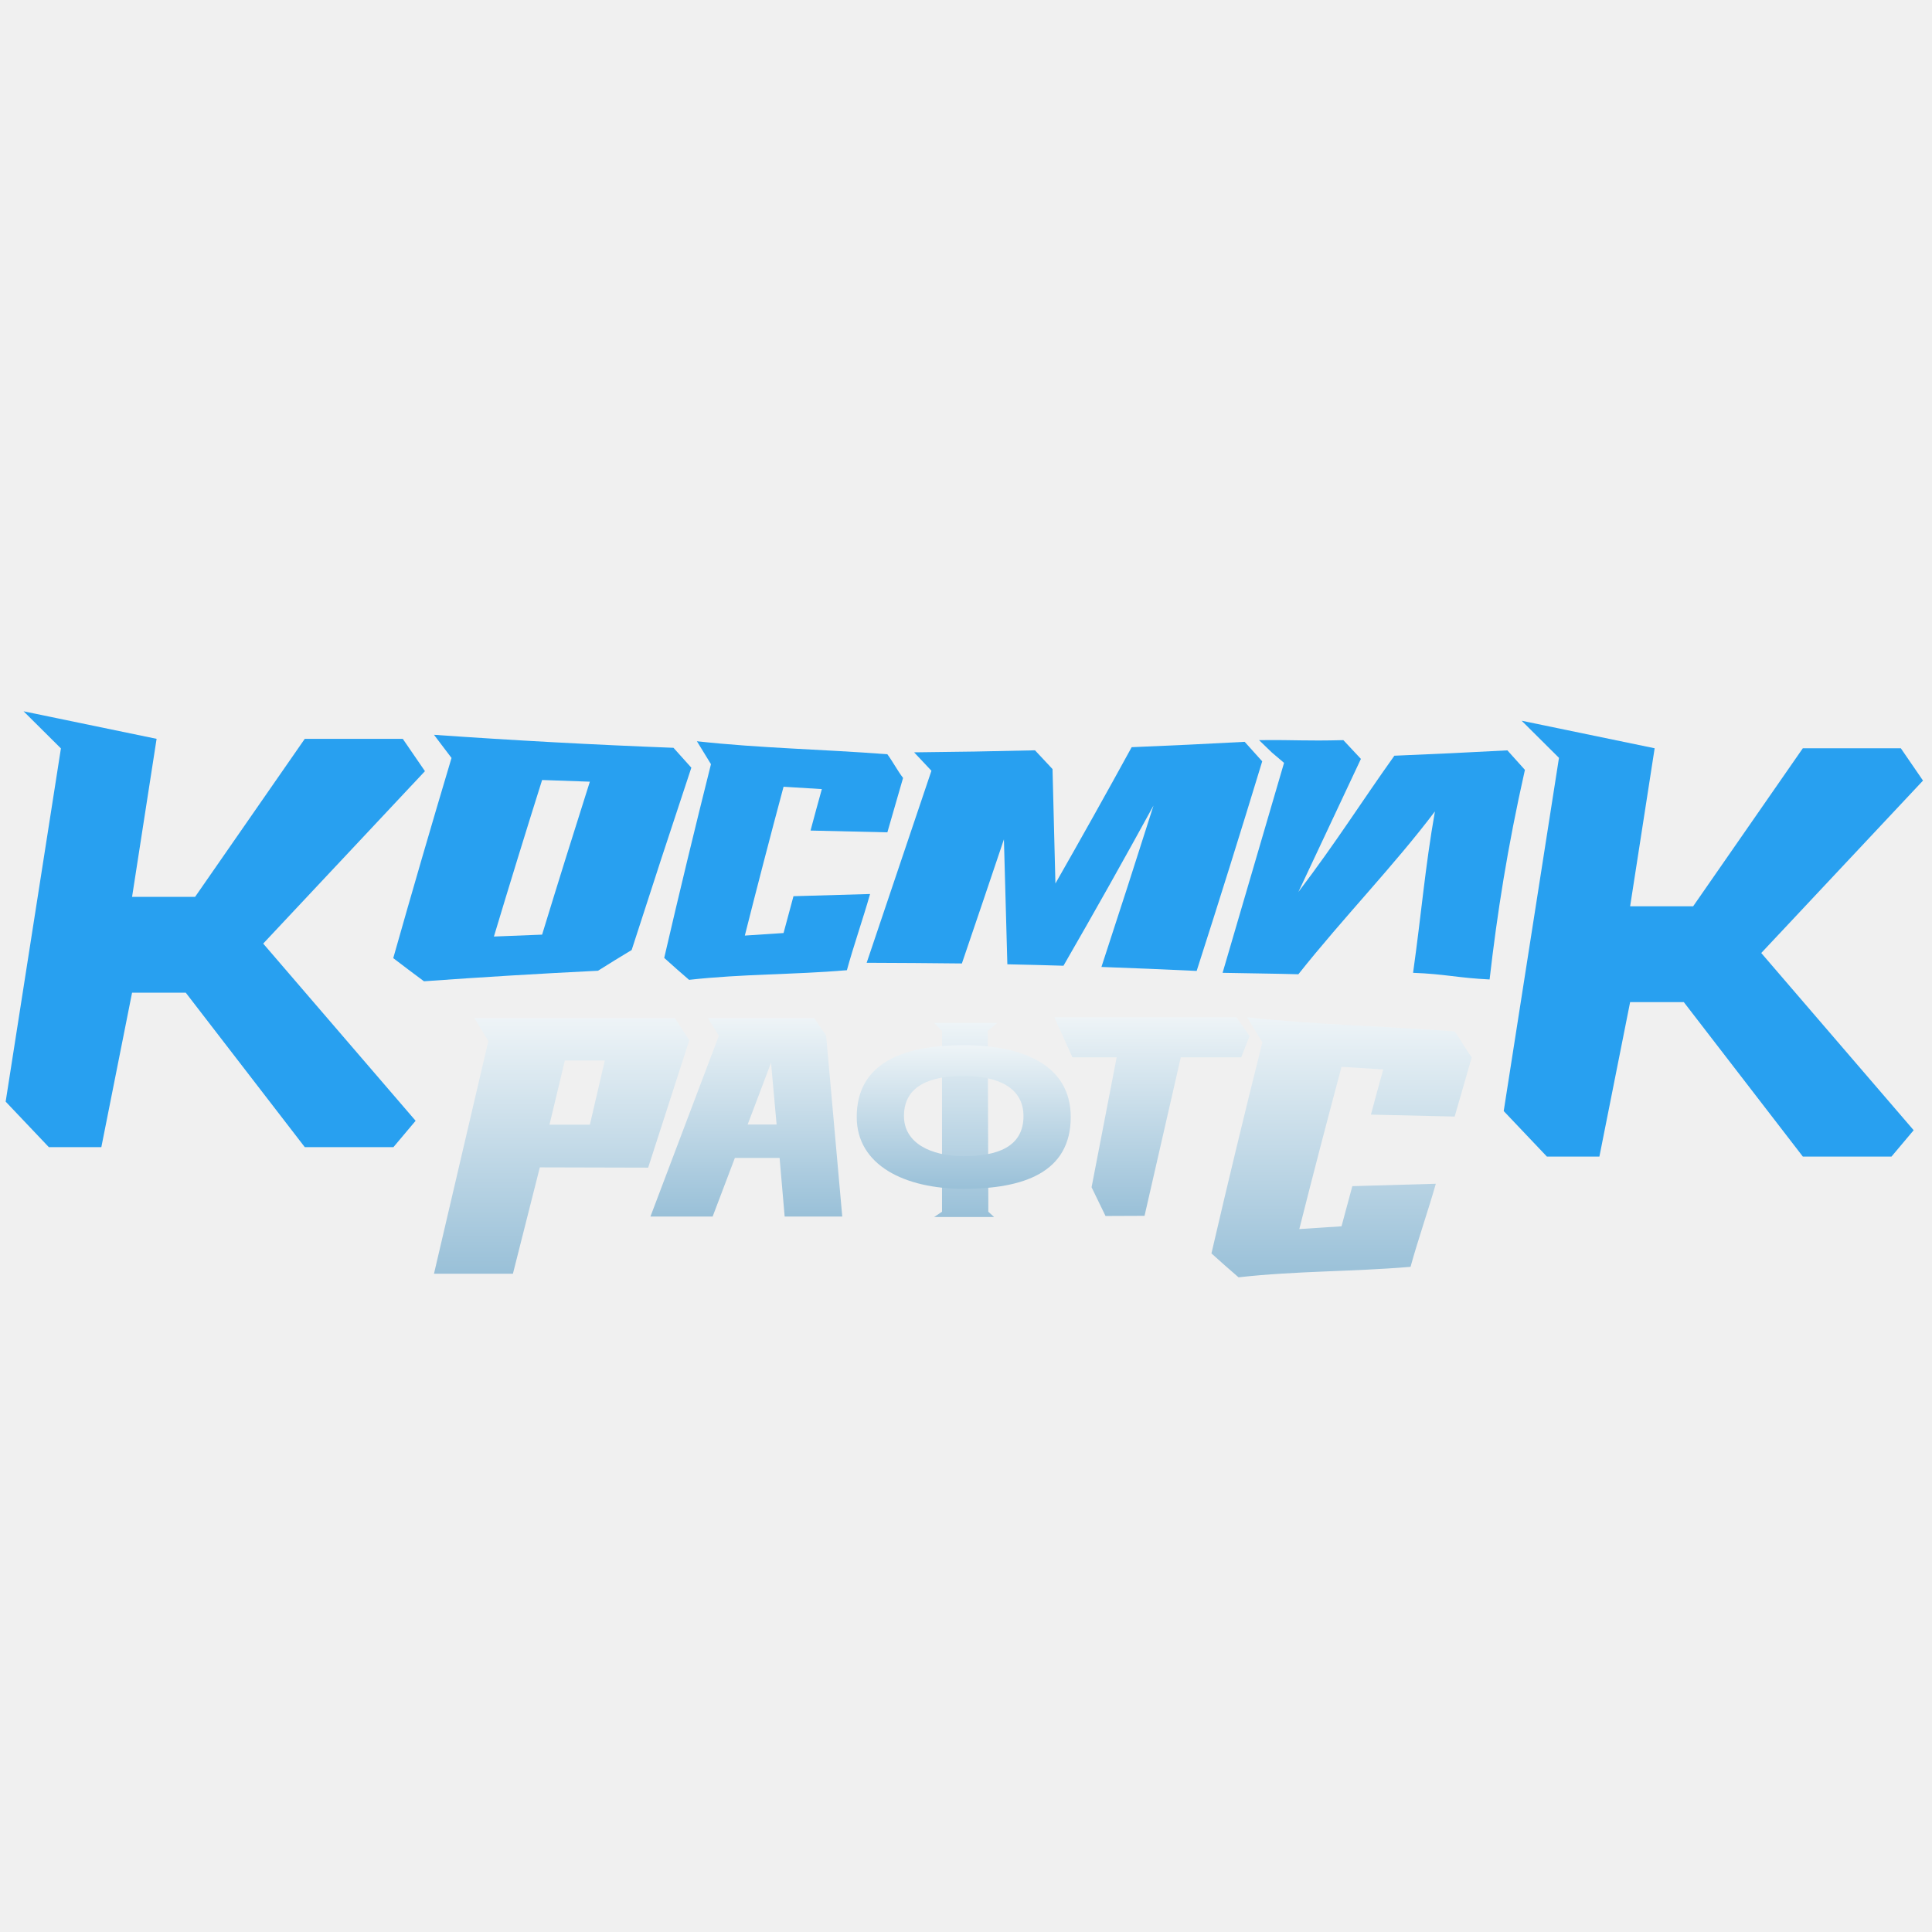
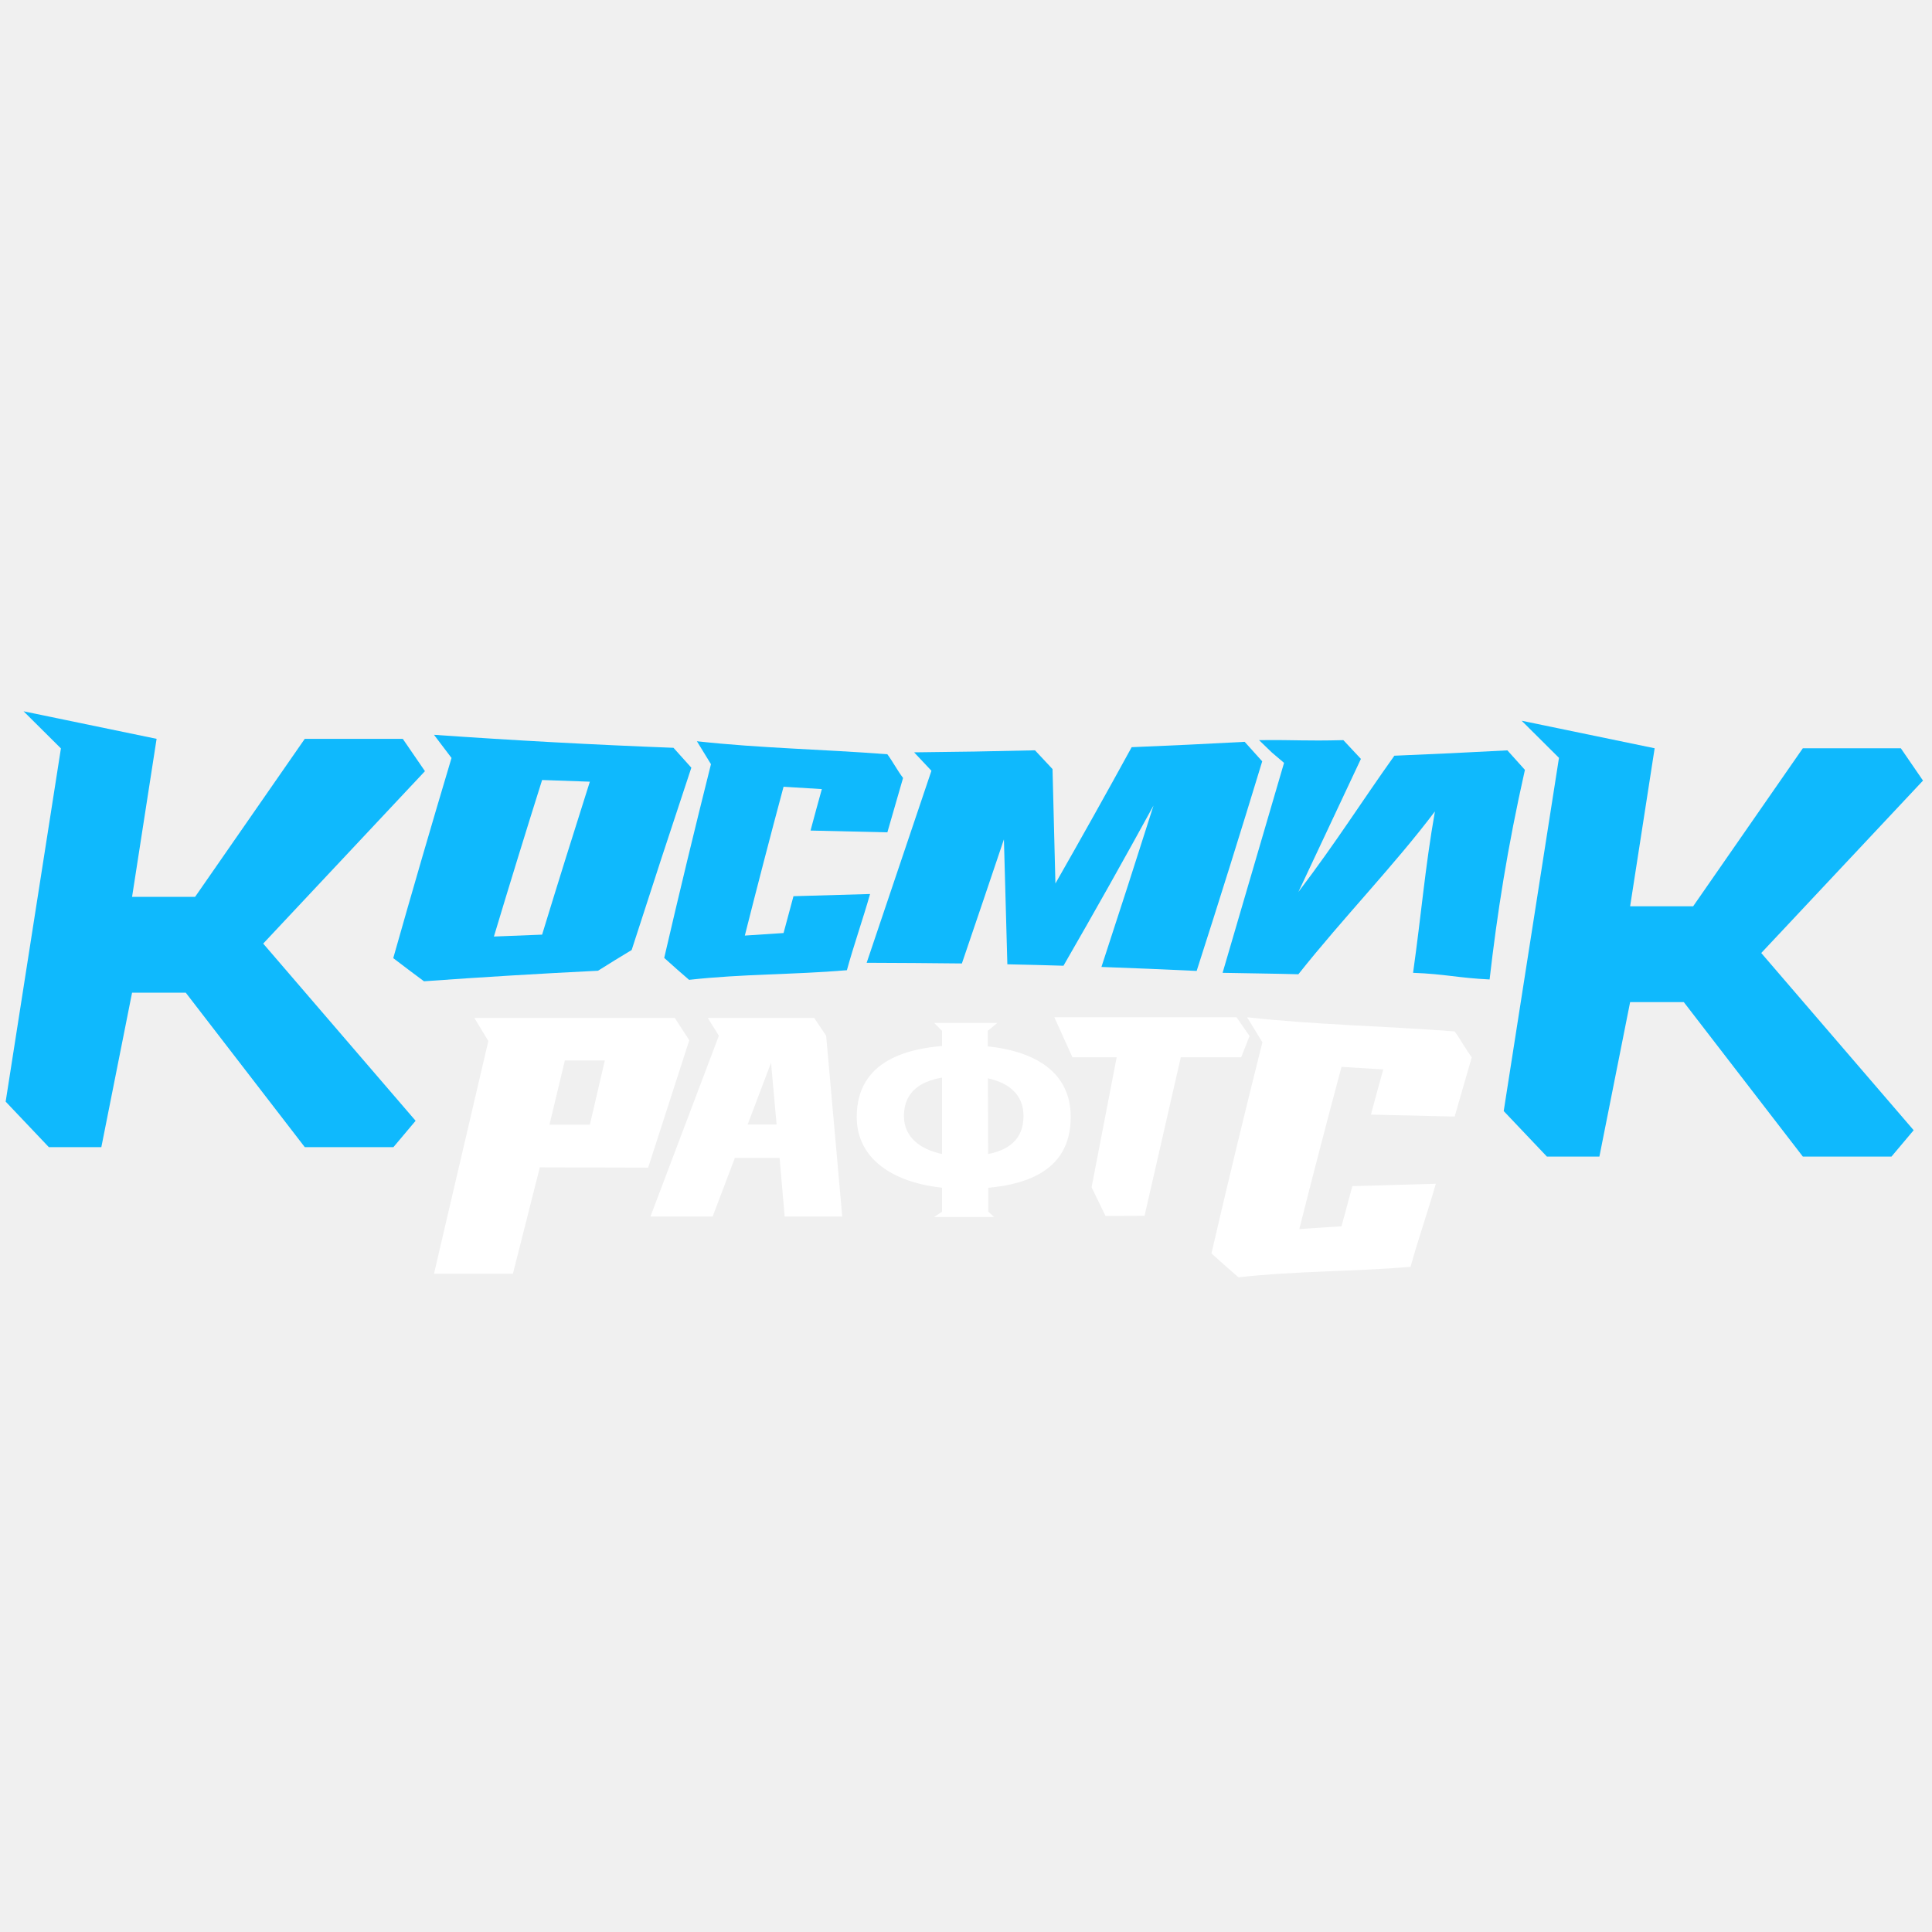
<svg xmlns="http://www.w3.org/2000/svg" width="1024" height="1024" viewBox="0 0 1024 1024" fill="none">
-   <path d="M877 396.596L806.5 382L826.288 401.673L797 588.885L819.88 613H847.712L864 531.135H892.446L955.535 613H1002.53L1014.28 599.038L933.5 505.115L1019.23 413.731L1007.48 396.596H955.535L897.393 480.365H864L877 396.596Z" fill="#28A0F0" />
-   <path d="M83 391.596L12.5 377L32.288 396.673L3 583.885L25.88 608H53.712L70 526.135H98.446L161.535 608H208.532L220.281 594.038L139.5 500.115L225.228 408.731L213.479 391.596H161.535L103.393 475.365H70L83 391.596Z" fill="#28A0F0" />
-   <path d="M224.717 520.096C218.197 515.274 214.985 512.817 208.428 507.827C218.477 472.366 228.772 437.001 239.315 401.73C235.665 396.869 233.743 394.425 230.021 389.46C272.305 392.434 314.618 394.731 356.96 396.352C360.743 400.592 362.641 402.7 366.424 406.889C355.735 439.031 345.192 471.242 334.796 503.521C327.667 507.853 324.091 509.986 316.962 514.511C286.218 516.028 255.469 517.89 224.717 520.096ZM287.329 413.418C278.635 441 270.12 468.656 261.783 496.384C270.314 496.04 278.83 495.704 287.329 495.376C295.609 468.302 304.043 441.28 312.632 414.31C304.189 414.026 295.755 413.728 287.329 413.418Z" fill="#28A0F0" />
-   <path d="M461.154 473.84C457.674 486.182 452.241 501.852 448.872 514.236C420.284 516.66 393.741 516.154 365.225 519.333C360.787 515.524 356.395 511.649 352.048 507.708C359.998 473.404 368.258 439.179 376.827 405.034C373.846 400.234 372.36 397.762 369.379 392.879C403.265 396.612 436.339 397.125 470.323 399.771C473.255 403.77 475.66 408.421 478.641 412.327C475.839 421.926 473.066 431.536 470.323 441.156C456.749 440.859 443.175 440.543 429.601 440.211C431.556 432.883 433.553 425.559 435.593 418.238L415.301 416.992C408.263 443.234 401.421 469.529 394.774 495.875L415.301 494.524C417.041 488.014 418.794 481.507 420.559 475.004C434.075 474.588 447.606 474.2 461.154 473.84Z" fill="#28A0F0" />
-   <path d="M459.351 510.294C470.818 476.377 482.261 442.451 493.679 408.516L484.495 398.755C505.856 398.556 527.213 398.199 548.567 397.682C552.289 401.651 554.15 403.629 557.861 407.624L559.393 468.262C573.066 444.317 586.537 420.239 599.805 396.027C619.779 395.216 639.745 394.268 659.704 393.182C663.426 397.307 665.275 399.375 668.997 403.525C657.709 440.658 646.128 477.687 634.255 514.613C617.427 513.811 600.603 513.109 583.784 512.505C593.11 484.061 602.31 455.544 611.385 426.953C595.79 455.449 579.883 483.751 563.663 511.859C553.753 511.557 543.839 511.303 533.92 511.096L532.096 444.873C524.716 466.818 517.291 488.746 509.822 510.656C493.002 510.467 476.178 510.346 459.351 510.294Z" fill="#28A0F0" />
-   <path d="M712.015 392.292C690.661 392.809 688.686 392.094 667.324 392.292L674.121 398.849L680.57 404.332L648 515.615C657.918 515.822 678.257 516.077 688.167 516.378C712.015 486.316 739.044 458.587 760.538 430.063C755.252 460.191 753.444 483.701 748.957 515.615C765.776 516.219 772.688 518.331 789.515 519.132C793.566 483.905 798.943 449.392 808.237 408.045C804.515 403.895 802.666 401.826 798.943 397.702C778.985 398.788 759.018 399.736 739.044 400.546C721.308 425.431 708.953 445.324 688.167 472.781L721.308 402.234C717.598 398.239 715.737 396.261 712.015 392.292Z" fill="#28A0F0" />
-   <path fill-rule="evenodd" clip-rule="evenodd" d="M286.12 618.721L271.854 675.115H230.02L258.83 551.753L251.438 539.563H357.662L365.331 551.349L343.538 618.868L286.12 618.721ZM291.233 596.104L299.385 562.07H320.561L312.65 596.104H291.233Z" fill="url(#paint0_linear_468_1236)" />
-   <path d="M344.744 644.796L381.014 548.951L375.162 539.563H431.54L437.876 548.951L446.413 644.796H415.888L413.204 613.723H389.498L377.712 644.796H344.744ZM396.263 596.032H411.62L408.667 563.275L396.263 596.032Z" fill="url(#paint1_linear_468_1236)" />
-   <path d="M591.858 560.396L578.559 629.27L585.948 644.492L606.634 644.407L625.843 560.396H657.859L662.291 549.128L655.396 539.174H558.829L568.418 560.396H591.858Z" fill="url(#paint2_linear_468_1236)" />
-   <path d="M761.008 627.416C757.216 640.868 751.294 657.947 747.622 671.444C716.463 674.086 687.533 673.535 656.452 677C651.616 672.848 646.828 668.625 642.091 664.329C650.756 626.94 659.759 589.638 669.098 552.422C665.849 547.191 664.23 544.496 660.98 539.174C697.913 543.243 733.962 543.802 771.002 546.685C774.198 551.045 776.819 556.113 780.068 560.371C777.014 570.834 773.992 581.307 771.002 591.793C756.207 591.468 741.412 591.125 726.618 590.762C728.749 582.776 730.926 574.793 733.149 566.814L711.032 565.455C703.361 594.057 695.903 622.717 688.659 651.432L711.032 649.96C712.928 642.864 714.838 635.772 716.763 628.684C731.494 628.231 746.242 627.808 761.008 627.416Z" fill="url(#paint3_linear_468_1236)" />
-   <path d="M499.296 546.354V550.858V572.498V616.102V635.513V642.246L495.115 645.034H526.893L523.827 642.246V635.522L523.763 616.04L523.62 572.736L523.548 550.973V546.354L528.566 542.173H495.115L499.296 546.354Z" fill="url(#paint4_linear_468_1236)" />
-   <path fill-rule="evenodd" clip-rule="evenodd" d="M510.793 630.098C542.115 630.098 567.506 621.668 567.506 592.034C567.506 564.444 542.115 553.97 510.793 553.97C479.472 553.97 454.081 562.911 454.081 592.034C454.081 617.58 479.472 630.098 510.793 630.098ZM510.793 612.784C528.288 612.784 542.471 608.075 542.471 591.523C542.471 576.113 528.288 570.262 510.793 570.262C493.298 570.262 479.116 575.257 479.116 591.523C479.116 605.792 493.298 612.784 510.793 612.784Z" fill="url(#paint5_linear_468_1236)" />
-   <defs>
-     <linearGradient id="paint0_linear_468_1236" x1="297.675" y1="539.563" x2="297.675" y2="675.115" gradientUnits="userSpaceOnUse">
-       <stop stop-color="#EEF4F7" />
-       <stop offset="1" stop-color="#99C0D8" />
-     </linearGradient>
-     <linearGradient id="paint1_linear_468_1236" x1="395.579" y1="539.563" x2="395.579" y2="644.796" gradientUnits="userSpaceOnUse">
-       <stop stop-color="#EEF4F7" />
-       <stop offset="1" stop-color="#99C0D8" />
-     </linearGradient>
-     <linearGradient id="paint2_linear_468_1236" x1="610.56" y1="539.174" x2="610.56" y2="644.492" gradientUnits="userSpaceOnUse">
-       <stop stop-color="#EEF4F7" />
-       <stop offset="1" stop-color="#99C0D8" />
-     </linearGradient>
-     <linearGradient id="paint3_linear_468_1236" x1="711.079" y1="539.174" x2="711.079" y2="677" gradientUnits="userSpaceOnUse">
-       <stop stop-color="#EEF4F7" />
-       <stop offset="1" stop-color="#99C0D8" />
-     </linearGradient>
-     <linearGradient id="paint4_linear_468_1236" x1="511.84" y1="542.173" x2="511.84" y2="645.034" gradientUnits="userSpaceOnUse">
-       <stop stop-color="#EEF4F7" />
-       <stop offset="1" stop-color="#99C0D8" />
-     </linearGradient>
-     <linearGradient id="paint5_linear_468_1236" x1="510.793" y1="553.97" x2="510.793" y2="630.098" gradientUnits="userSpaceOnUse">
-       <stop stop-color="#EEF4F7" />
-       <stop offset="1" stop-color="#99C0D8" />
-     </linearGradient>
-   </defs>
+   <path d="M877 396.596L806.5 382L826.288 401.673L797 588.885L819.88 613H847.712L864 531.135H892.446L955.535 613H1002.53L1014.28 599.038L933.5 505.115L1019.23 413.731L1007.48 396.596H955.535L897.393 480.365H864L877 396.596Z" fill="#0FB9FD" />
+   <path d="M83 391.596L12.5 377L32.288 396.673L3 583.885L25.88 608H53.712L70 526.135H98.446L161.535 608H208.532L220.281 594.038L139.5 500.115L225.228 408.731L213.479 391.596H161.535L103.393 475.365H70L83 391.596Z" fill="#0FB9FD" />
+   <path d="M224.717 520.096C218.197 515.274 214.985 512.817 208.428 507.827C218.477 472.366 228.772 437.001 239.315 401.73C235.665 396.869 233.743 394.425 230.021 389.46C272.305 392.434 314.618 394.731 356.96 396.352C360.743 400.592 362.641 402.7 366.424 406.889C355.735 439.031 345.192 471.242 334.796 503.521C327.667 507.853 324.091 509.986 316.962 514.511C286.218 516.028 255.469 517.89 224.717 520.096ZM287.329 413.418C278.635 441 270.12 468.656 261.783 496.384C270.314 496.04 278.83 495.704 287.329 495.376C295.609 468.302 304.043 441.28 312.632 414.31C304.189 414.026 295.755 413.728 287.329 413.418Z" fill="#0FB9FD" />
+   <path d="M461.154 473.84C457.674 486.182 452.241 501.852 448.872 514.236C420.284 516.66 393.741 516.154 365.225 519.333C360.787 515.524 356.395 511.649 352.048 507.708C359.998 473.404 368.258 439.179 376.827 405.034C373.846 400.234 372.36 397.762 369.379 392.879C403.265 396.612 436.339 397.125 470.323 399.771C473.255 403.77 475.66 408.421 478.641 412.327C475.839 421.926 473.066 431.536 470.323 441.156C456.749 440.859 443.175 440.543 429.601 440.211C431.556 432.883 433.553 425.559 435.593 418.238L415.301 416.992C408.263 443.234 401.421 469.529 394.774 495.875L415.301 494.524C417.041 488.014 418.794 481.507 420.559 475.004C434.075 474.588 447.606 474.2 461.154 473.84Z" fill="#0FB9FD" />
+   <path d="M459.351 510.294C470.818 476.377 482.261 442.451 493.679 408.516L484.495 398.755C505.856 398.556 527.213 398.199 548.567 397.682C552.289 401.651 554.15 403.629 557.861 407.624L559.393 468.262C573.066 444.317 586.537 420.239 599.805 396.027C619.779 395.216 639.745 394.268 659.704 393.182C663.426 397.307 665.275 399.375 668.997 403.525C657.709 440.658 646.128 477.687 634.255 514.613C617.427 513.811 600.603 513.109 583.784 512.505C593.11 484.061 602.31 455.544 611.385 426.953C595.79 455.449 579.883 483.751 563.663 511.859C553.753 511.557 543.839 511.303 533.92 511.096L532.096 444.873C524.716 466.818 517.291 488.746 509.822 510.656C493.002 510.467 476.178 510.346 459.351 510.294Z" fill="#0FB9FD" />
+   <path d="M712.015 392.292C690.661 392.809 688.686 392.094 667.324 392.292L674.121 398.849L680.57 404.332L648 515.615C657.918 515.822 678.257 516.077 688.167 516.378C712.015 486.316 739.044 458.587 760.538 430.063C755.252 460.191 753.444 483.701 748.957 515.615C765.776 516.219 772.688 518.331 789.515 519.132C793.566 483.905 798.943 449.392 808.237 408.045C804.515 403.895 802.666 401.826 798.943 397.702C778.985 398.788 759.018 399.736 739.044 400.546C721.308 425.431 708.953 445.324 688.167 472.781L721.308 402.234C717.598 398.239 715.737 396.261 712.015 392.292Z" fill="#0FB9FD" />
+   <path fill-rule="evenodd" clip-rule="evenodd" d="M286.12 618.721L271.854 675.115H230.02L258.83 551.753L251.438 539.563H357.662L365.331 551.349L343.538 618.868L286.12 618.721ZM291.233 596.104L299.385 562.07H320.561L312.65 596.104H291.233Z" fill="white" />
+   <path d="M344.744 644.796L381.014 548.951L375.162 539.563H431.54L437.876 548.951L446.413 644.796H415.888L413.204 613.723H389.498L377.712 644.796H344.744ZM396.263 596.032H411.62L408.667 563.275L396.263 596.032Z" fill="white" />
+   <path d="M591.858 560.396L578.559 629.27L585.948 644.492L606.634 644.407L625.843 560.396H657.859L662.291 549.128L655.396 539.174H558.829L568.418 560.396H591.858Z" fill="white" />
+   <path d="M761.008 627.416C757.216 640.868 751.294 657.947 747.622 671.444C716.463 674.086 687.533 673.535 656.452 677C651.616 672.848 646.828 668.625 642.091 664.329C650.756 626.94 659.759 589.638 669.098 552.422C665.849 547.191 664.23 544.496 660.98 539.174C697.913 543.243 733.962 543.802 771.002 546.685C774.198 551.045 776.819 556.113 780.068 560.371C777.014 570.834 773.992 581.307 771.002 591.793C756.207 591.468 741.412 591.125 726.618 590.762C728.749 582.776 730.926 574.793 733.149 566.814L711.032 565.455C703.361 594.057 695.903 622.717 688.659 651.432L711.032 649.96C712.928 642.864 714.838 635.772 716.763 628.684C731.494 628.231 746.242 627.808 761.008 627.416Z" fill="white" />
+   <path d="M499.296 546.354V550.858V572.498V616.102V635.513V642.246L495.115 645.034H526.893L523.827 642.246V635.522L523.763 616.04L523.62 572.736L523.548 550.973V546.354L528.566 542.173H495.115L499.296 546.354Z" fill="white" />
+   <path fill-rule="evenodd" clip-rule="evenodd" d="M510.793 630.098C542.115 630.098 567.506 621.668 567.506 592.034C567.506 564.444 542.115 553.97 510.793 553.97C479.472 553.97 454.081 562.911 454.081 592.034C454.081 617.58 479.472 630.098 510.793 630.098ZM510.793 612.784C528.288 612.784 542.471 608.075 542.471 591.523C542.471 576.113 528.288 570.262 510.793 570.262C493.298 570.262 479.116 575.257 479.116 591.523C479.116 605.792 493.298 612.784 510.793 612.784Z" fill="white" />
</svg>
